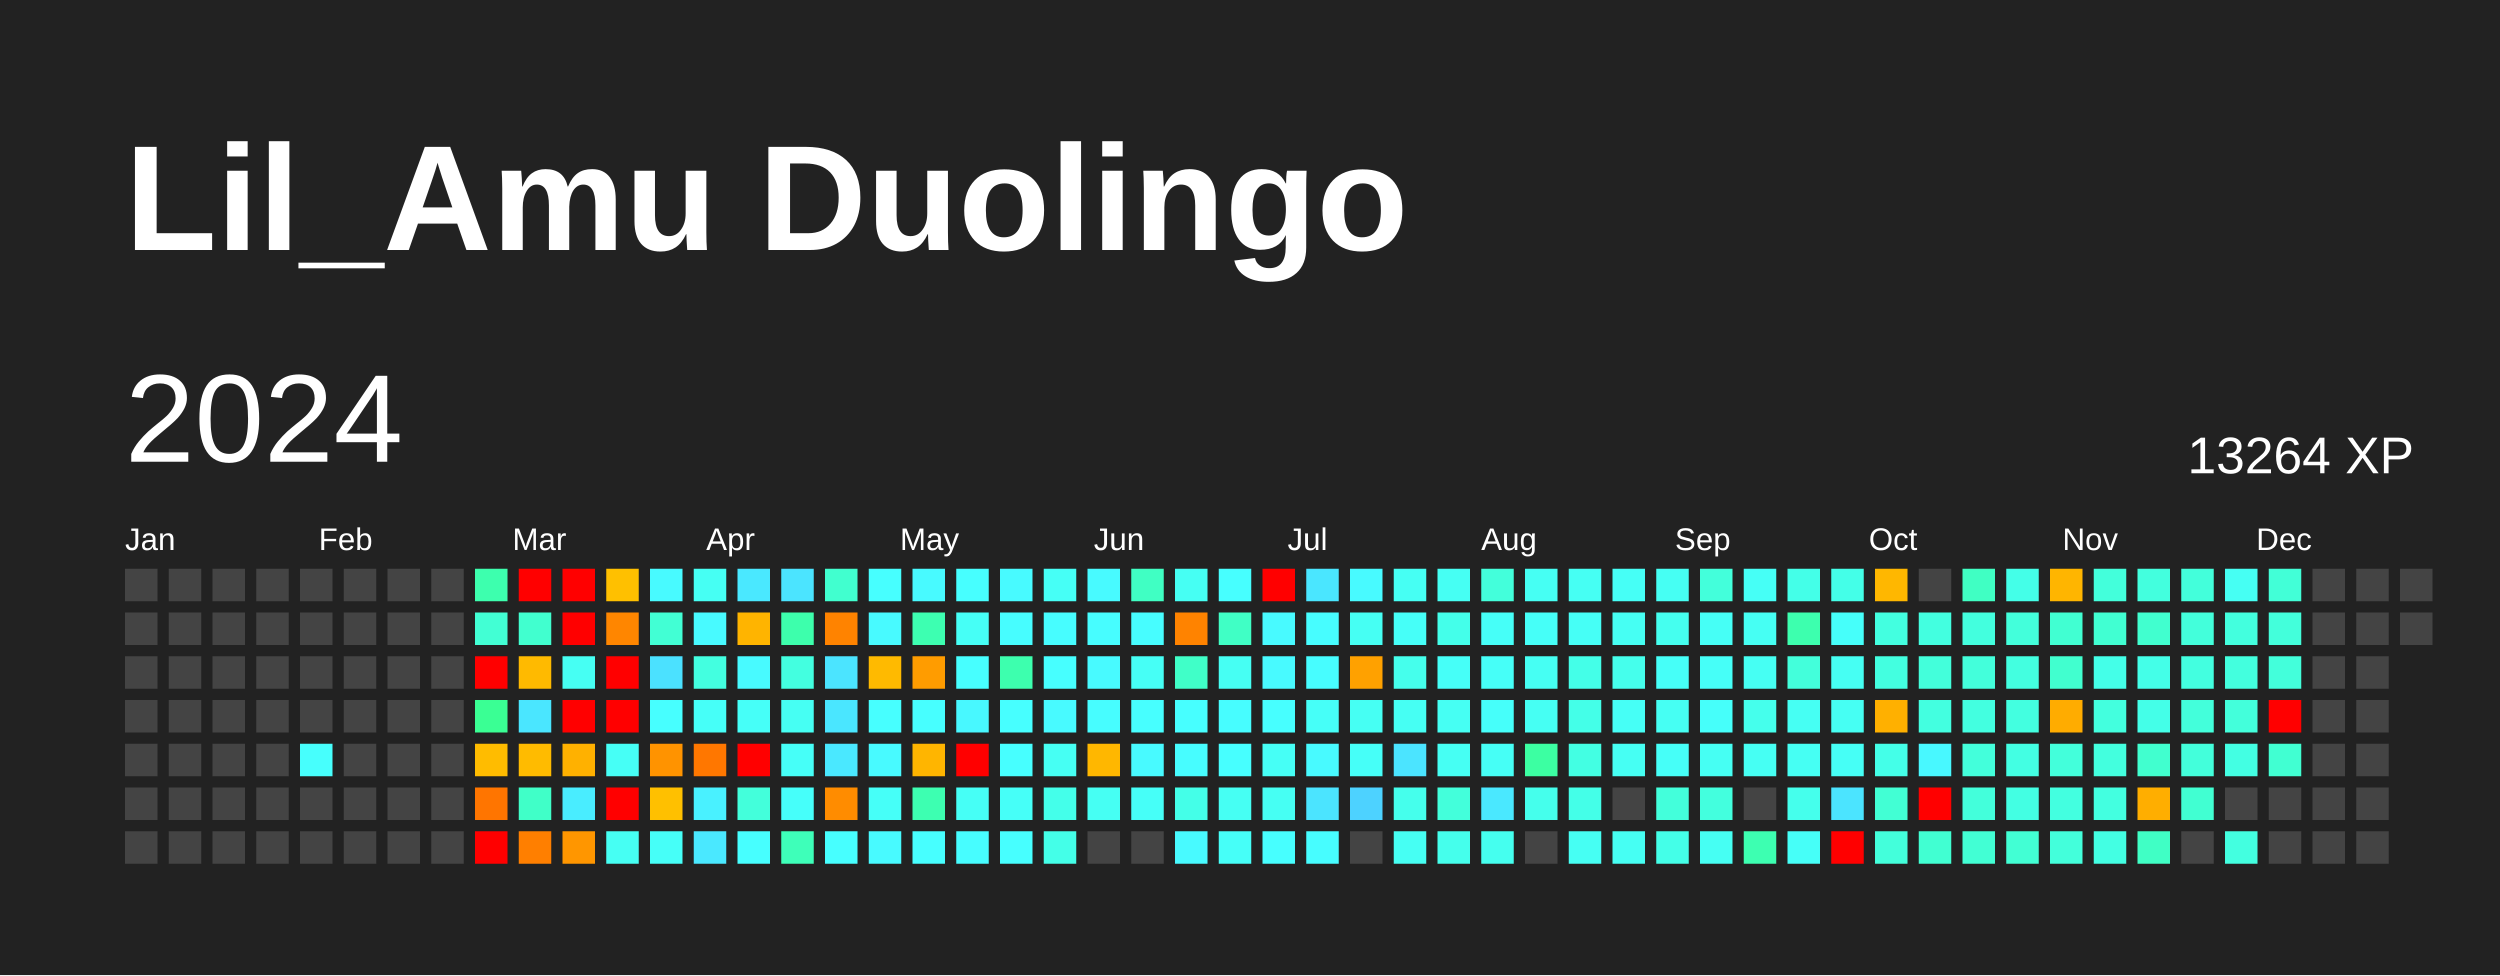
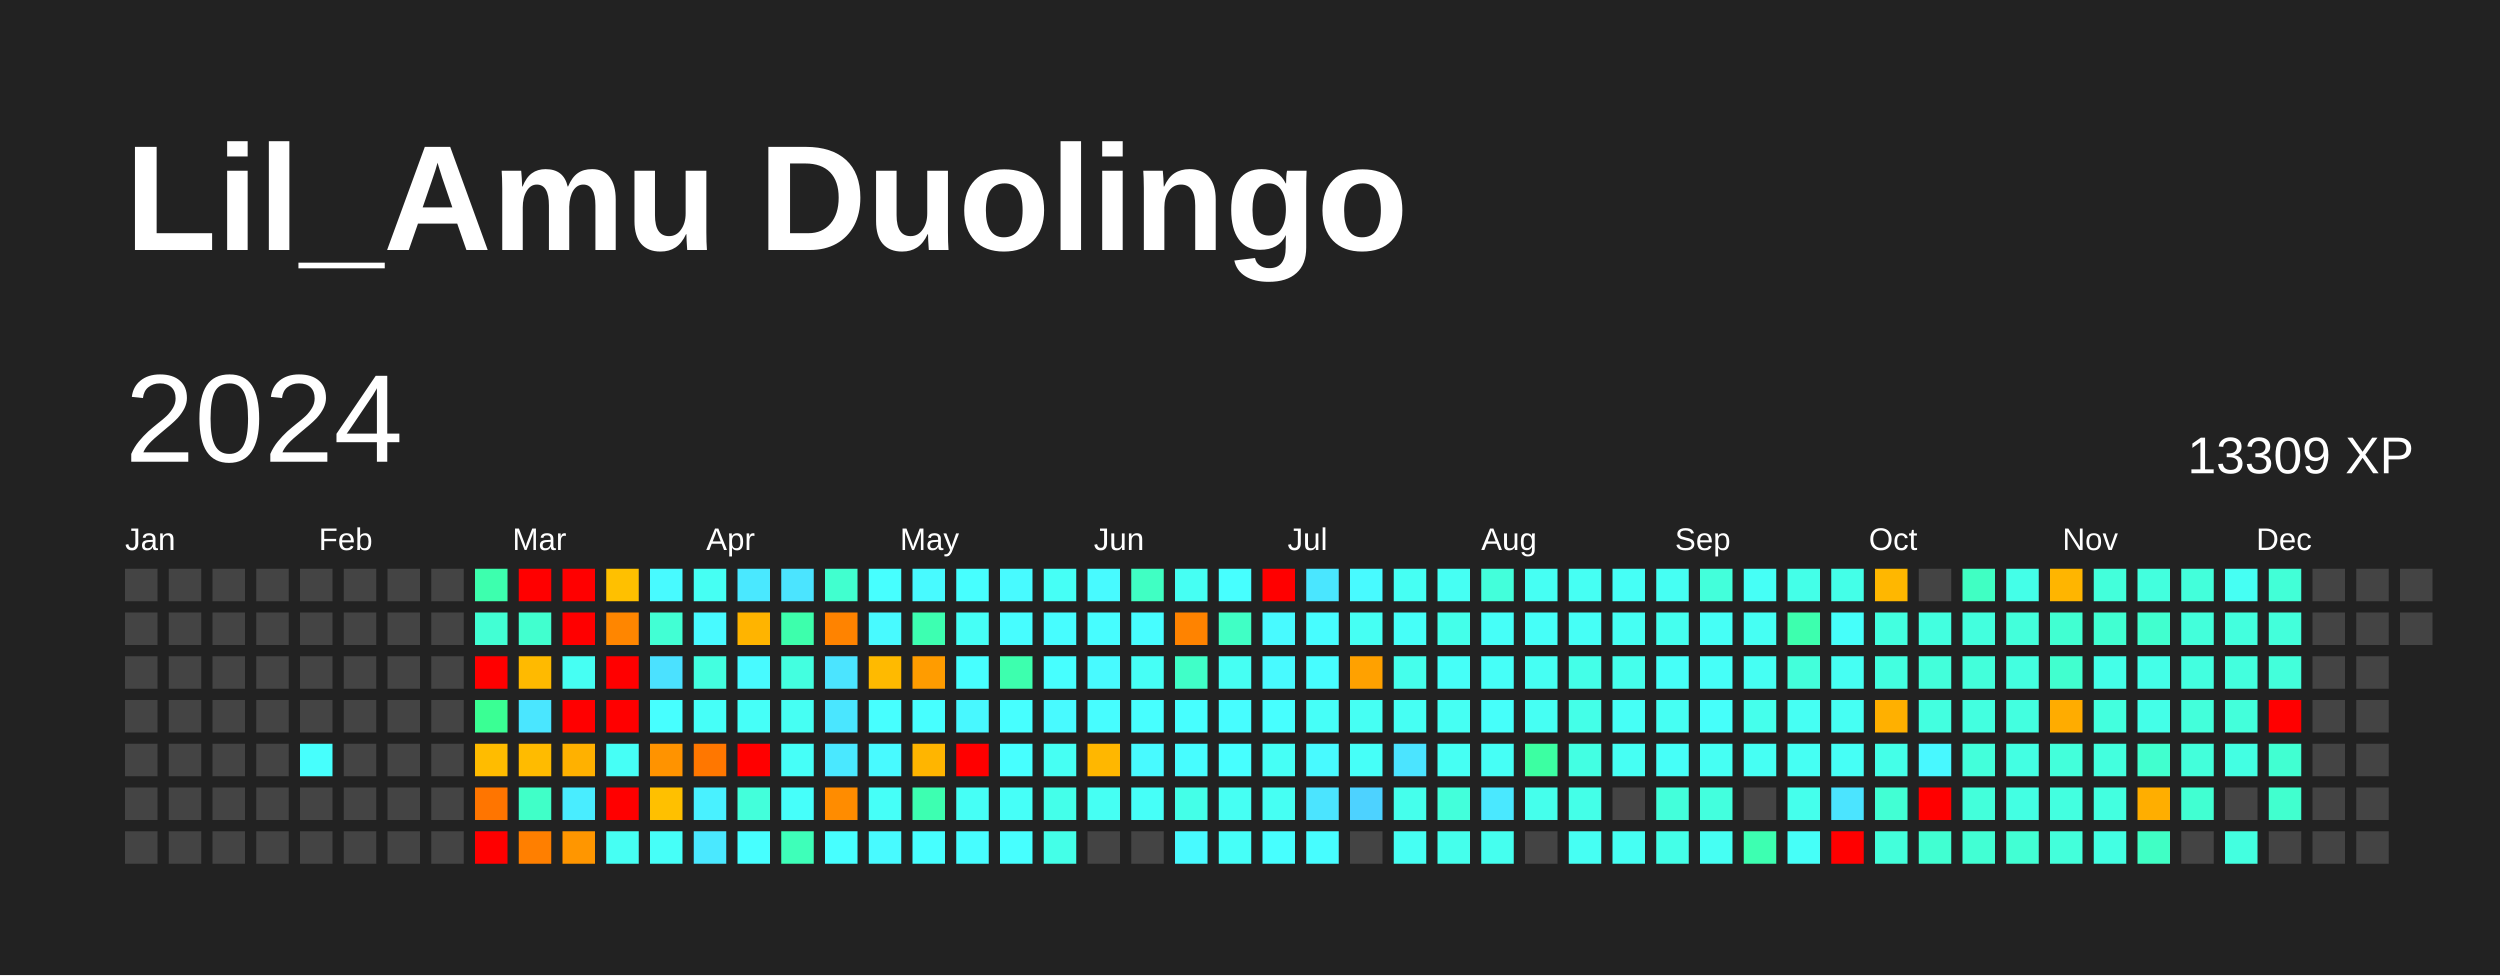
<svg xmlns="http://www.w3.org/2000/svg" baseProfile="full" height="78mm" version="1.1" viewBox="0,0,200,78" width="200mm">
  <defs />
  <rect fill="#222222" height="78" width="200" x="0" y="0" />
  <text fill="#FFFFFF" style="font-size:12px; font-family:Arial; font-weight:bold;" x="10" y="20">Lil_Amu Duolingo</text>
  <text dominant-baseline="hanging" fill="#FFFFFF" style="font-size:10.0px; font-family:Arial;" x="10" y="30">2024</text>
-   <text dominant-baseline="hanging" fill="#FFFFFF" style="font-size:4.125px; font-family:Arial;" x="175" y="35">13264 XP</text>
+   <text dominant-baseline="hanging" fill="#FFFFFF" style="font-size:4.125px; font-family:Arial;" x="175" y="35">13309 XP</text>
  <text fill="#FFFFFF" style="font-size:2.5px; font-family:Arial" x="10.0" y="44">Jan</text>
  <text fill="#FFFFFF" style="font-size:2.5px; font-family:Arial" x="25.5" y="44">Feb</text>
  <text fill="#FFFFFF" style="font-size:2.5px; font-family:Arial" x="41.0" y="44">Mar</text>
  <text fill="#FFFFFF" style="font-size:2.5px; font-family:Arial" x="56.5" y="44">Apr</text>
  <text fill="#FFFFFF" style="font-size:2.5px; font-family:Arial" x="72.0" y="44">May</text>
  <text fill="#FFFFFF" style="font-size:2.5px; font-family:Arial" x="87.5" y="44">Jun</text>
  <text fill="#FFFFFF" style="font-size:2.5px; font-family:Arial" x="103.0" y="44">Jul</text>
  <text fill="#FFFFFF" style="font-size:2.5px; font-family:Arial" x="118.5" y="44">Aug</text>
  <text fill="#FFFFFF" style="font-size:2.5px; font-family:Arial" x="134.0" y="44">Sep</text>
  <text fill="#FFFFFF" style="font-size:2.5px; font-family:Arial" x="149.5" y="44">Oct</text>
  <text fill="#FFFFFF" style="font-size:2.5px; font-family:Arial" x="165.0" y="44">Nov</text>
  <text fill="#FFFFFF" style="font-size:2.5px; font-family:Arial" x="180.5" y="44">Dec</text>
  <rect fill="#444444" height="2.6" width="2.6" x="10.0" y="45.5" />
  <rect fill="#444444" height="2.6" width="2.6" x="10.0" y="49.0" />
  <rect fill="#444444" height="2.6" width="2.6" x="10.0" y="52.5" />
  <rect fill="#444444" height="2.6" width="2.6" x="10.0" y="56.0" />
  <rect fill="#444444" height="2.6" width="2.6" x="10.0" y="59.5" />
  <rect fill="#444444" height="2.6" width="2.6" x="10.0" y="63.0" />
  <rect fill="#444444" height="2.6" width="2.6" x="10.0" y="66.5" />
  <rect fill="#444444" height="2.6" width="2.6" x="13.5" y="45.5" />
  <rect fill="#444444" height="2.6" width="2.6" x="13.5" y="49.0" />
  <rect fill="#444444" height="2.6" width="2.6" x="13.5" y="52.5" />
  <rect fill="#444444" height="2.6" width="2.6" x="13.5" y="56.0" />
  <rect fill="#444444" height="2.6" width="2.6" x="13.5" y="59.5" />
  <rect fill="#444444" height="2.6" width="2.6" x="13.5" y="63.0" />
  <rect fill="#444444" height="2.6" width="2.6" x="13.5" y="66.5" />
  <rect fill="#444444" height="2.6" width="2.6" x="17.0" y="45.5" />
  <rect fill="#444444" height="2.6" width="2.6" x="17.0" y="49.0" />
  <rect fill="#444444" height="2.6" width="2.6" x="17.0" y="52.5" />
  <rect fill="#444444" height="2.6" width="2.6" x="17.0" y="56.0" />
  <rect fill="#444444" height="2.6" width="2.6" x="17.0" y="59.5" />
  <rect fill="#444444" height="2.6" width="2.6" x="17.0" y="63.0" />
  <rect fill="#444444" height="2.6" width="2.6" x="17.0" y="66.5" />
  <rect fill="#444444" height="2.6" width="2.6" x="20.5" y="45.5" />
  <rect fill="#444444" height="2.6" width="2.6" x="20.5" y="49.0" />
  <rect fill="#444444" height="2.6" width="2.6" x="20.5" y="52.5" />
  <rect fill="#444444" height="2.6" width="2.6" x="20.5" y="56.0" />
  <rect fill="#444444" height="2.6" width="2.6" x="20.5" y="59.5" />
  <rect fill="#444444" height="2.6" width="2.6" x="20.5" y="63.0" />
  <rect fill="#444444" height="2.6" width="2.6" x="20.5" y="66.5" />
  <rect fill="#444444" height="2.6" width="2.6" x="24.0" y="45.5" />
  <rect fill="#444444" height="2.6" width="2.6" x="24.0" y="49.0" />
  <rect fill="#444444" height="2.6" width="2.6" x="24.0" y="52.5" />
  <rect fill="#444444" height="2.6" width="2.6" x="24.0" y="56.0" />
  <rect fill="#47fffd" height="2.6" width="2.6" x="24.0" y="59.5" />
  <rect fill="#444444" height="2.6" width="2.6" x="24.0" y="63.0" />
  <rect fill="#444444" height="2.6" width="2.6" x="24.0" y="66.5" />
  <rect fill="#444444" height="2.6" width="2.6" x="27.5" y="45.5" />
  <rect fill="#444444" height="2.6" width="2.6" x="27.5" y="49.0" />
  <rect fill="#444444" height="2.6" width="2.6" x="27.5" y="52.5" />
  <rect fill="#444444" height="2.6" width="2.6" x="27.5" y="56.0" />
  <rect fill="#444444" height="2.6" width="2.6" x="27.5" y="59.5" />
  <rect fill="#444444" height="2.6" width="2.6" x="27.5" y="63.0" />
  <rect fill="#444444" height="2.6" width="2.6" x="27.5" y="66.5" />
  <rect fill="#444444" height="2.6" width="2.6" x="31.0" y="45.5" />
  <rect fill="#444444" height="2.6" width="2.6" x="31.0" y="49.0" />
  <rect fill="#444444" height="2.6" width="2.6" x="31.0" y="52.5" />
  <rect fill="#444444" height="2.6" width="2.6" x="31.0" y="56.0" />
  <rect fill="#444444" height="2.6" width="2.6" x="31.0" y="59.5" />
  <rect fill="#444444" height="2.6" width="2.6" x="31.0" y="63.0" />
  <rect fill="#444444" height="2.6" width="2.6" x="31.0" y="66.5" />
  <rect fill="#444444" height="2.6" width="2.6" x="34.5" y="45.5" />
  <rect fill="#444444" height="2.6" width="2.6" x="34.5" y="49.0" />
  <rect fill="#444444" height="2.6" width="2.6" x="34.5" y="52.5" />
  <rect fill="#444444" height="2.6" width="2.6" x="34.5" y="56.0" />
  <rect fill="#444444" height="2.6" width="2.6" x="34.5" y="59.5" />
  <rect fill="#444444" height="2.6" width="2.6" x="34.5" y="63.0" />
  <rect fill="#444444" height="2.6" width="2.6" x="34.5" y="66.5" />
  <rect fill="#3dffae" height="2.6" width="2.6" x="38.0" y="45.5" />
  <rect fill="#42ffd4" height="2.6" width="2.6" x="38.0" y="49.0" />
  <rect fill="red" height="2.6" width="2.6" x="38.0" y="52.5" />
  <rect fill="#3aff94" height="2.6" width="2.6" x="38.0" y="56.0" />
  <rect fill="#ffbc00" height="2.6" width="2.6" x="38.0" y="59.5" />
  <rect fill="#ff7500" height="2.6" width="2.6" x="38.0" y="63.0" />
  <rect fill="red" height="2.6" width="2.6" x="38.0" y="66.5" />
  <rect fill="red" height="2.6" width="2.6" x="41.5" y="45.5" />
  <rect fill="#41ffcf" height="2.6" width="2.6" x="41.5" y="49.0" />
  <rect fill="#ffba00" height="2.6" width="2.6" x="41.5" y="52.5" />
  <rect fill="#4ae6ff" height="2.6" width="2.6" x="41.5" y="56.0" />
  <rect fill="#ffbb00" height="2.6" width="2.6" x="41.5" y="59.5" />
  <rect fill="#40ffc8" height="2.6" width="2.6" x="41.5" y="63.0" />
  <rect fill="#ff7f00" height="2.6" width="2.6" x="41.5" y="66.5" />
  <rect fill="red" height="2.6" width="2.6" x="45.0" y="45.5" />
  <rect fill="red" height="2.6" width="2.6" x="45.0" y="49.0" />
  <rect fill="#46fff3" height="2.6" width="2.6" x="45.0" y="52.5" />
  <rect fill="red" height="2.6" width="2.6" x="45.0" y="56.0" />
  <rect fill="#ffb100" height="2.6" width="2.6" x="45.0" y="59.5" />
  <rect fill="#49edff" height="2.6" width="2.6" x="45.0" y="63.0" />
  <rect fill="#ff9600" height="2.6" width="2.6" x="45.0" y="66.5" />
  <rect fill="#ffc000" height="2.6" width="2.6" x="48.5" y="45.5" />
  <rect fill="#ff8600" height="2.6" width="2.6" x="48.5" y="49.0" />
  <rect fill="red" height="2.6" width="2.6" x="48.5" y="52.5" />
  <rect fill="red" height="2.6" width="2.6" x="48.5" y="56.0" />
  <rect fill="#46fff6" height="2.6" width="2.6" x="48.5" y="59.5" />
  <rect fill="red" height="2.6" width="2.6" x="48.5" y="63.0" />
  <rect fill="#46fff3" height="2.6" width="2.6" x="48.5" y="66.5" />
  <rect fill="#48faff" height="2.6" width="2.6" x="52.0" y="45.5" />
  <rect fill="#42ffd4" height="2.6" width="2.6" x="52.0" y="49.0" />
  <rect fill="#4be1ff" height="2.6" width="2.6" x="52.0" y="52.5" />
  <rect fill="#47ffff" height="2.6" width="2.6" x="52.0" y="56.0" />
  <rect fill="#ff9300" height="2.6" width="2.6" x="52.0" y="59.5" />
  <rect fill="#ffc000" height="2.6" width="2.6" x="52.0" y="63.0" />
  <rect fill="#46fff8" height="2.6" width="2.6" x="52.0" y="66.5" />
  <rect fill="#46fff3" height="2.6" width="2.6" x="55.5" y="45.5" />
  <rect fill="#48faff" height="2.6" width="2.6" x="55.5" y="49.0" />
  <rect fill="#43ffe0" height="2.6" width="2.6" x="55.5" y="52.5" />
  <rect fill="#46fff8" height="2.6" width="2.6" x="55.5" y="56.0" />
  <rect fill="#ff7700" height="2.6" width="2.6" x="55.5" y="59.5" />
  <rect fill="#49f1ff" height="2.6" width="2.6" x="55.5" y="63.0" />
  <rect fill="#4ae8ff" height="2.6" width="2.6" x="55.5" y="66.5" />
  <rect fill="#4ae8ff" height="2.6" width="2.6" x="59.0" y="45.5" />
  <rect fill="#ffb400" height="2.6" width="2.6" x="59.0" y="49.0" />
  <rect fill="#48faff" height="2.6" width="2.6" x="59.0" y="52.5" />
  <rect fill="#46fff8" height="2.6" width="2.6" x="59.0" y="56.0" />
  <rect fill="red" height="2.6" width="2.6" x="59.0" y="59.5" />
  <rect fill="#43ffdb" height="2.6" width="2.6" x="59.0" y="63.0" />
  <rect fill="#47ffff" height="2.6" width="2.6" x="59.0" y="66.5" />
  <rect fill="#4be4ff" height="2.6" width="2.6" x="62.5" y="45.5" />
  <rect fill="#3dffac" height="2.6" width="2.6" x="62.5" y="49.0" />
  <rect fill="#43ffe0" height="2.6" width="2.6" x="62.5" y="52.5" />
  <rect fill="#46fff3" height="2.6" width="2.6" x="62.5" y="56.0" />
  <rect fill="#46fff8" height="2.6" width="2.6" x="62.5" y="59.5" />
  <rect fill="#46fffa" height="2.6" width="2.6" x="62.5" y="63.0" />
  <rect fill="#3effb9" height="2.6" width="2.6" x="62.5" y="66.5" />
  <rect fill="#41ffcf" height="2.6" width="2.6" x="66.0" y="45.5" />
  <rect fill="#ff8300" height="2.6" width="2.6" x="66.0" y="49.0" />
  <rect fill="#4be4ff" height="2.6" width="2.6" x="66.0" y="52.5" />
  <rect fill="#4ae6ff" height="2.6" width="2.6" x="66.0" y="56.0" />
  <rect fill="#4ae8ff" height="2.6" width="2.6" x="66.0" y="59.5" />
  <rect fill="#ff8c00" height="2.6" width="2.6" x="66.0" y="63.0" />
  <rect fill="#47ffff" height="2.6" width="2.6" x="66.0" y="66.5" />
  <rect fill="#47ffff" height="2.6" width="2.6" x="69.5" y="45.5" />
  <rect fill="#48faff" height="2.6" width="2.6" x="69.5" y="49.0" />
  <rect fill="#ffba00" height="2.6" width="2.6" x="69.5" y="52.5" />
  <rect fill="#47ffff" height="2.6" width="2.6" x="69.5" y="56.0" />
  <rect fill="#48faff" height="2.6" width="2.6" x="69.5" y="59.5" />
  <rect fill="#46fff8" height="2.6" width="2.6" x="69.5" y="63.0" />
  <rect fill="#48faff" height="2.6" width="2.6" x="69.5" y="66.5" />
  <rect fill="#48faff" height="2.6" width="2.6" x="73.0" y="45.5" />
  <rect fill="#3dffb1" height="2.6" width="2.6" x="73.0" y="49.0" />
  <rect fill="#ff9c00" height="2.6" width="2.6" x="73.0" y="52.5" />
  <rect fill="#47ffff" height="2.6" width="2.6" x="73.0" y="56.0" />
  <rect fill="#ffb500" height="2.6" width="2.6" x="73.0" y="59.5" />
  <rect fill="#3dffb1" height="2.6" width="2.6" x="73.0" y="63.0" />
  <rect fill="#47ffff" height="2.6" width="2.6" x="73.0" y="66.5" />
  <rect fill="#47ffff" height="2.6" width="2.6" x="76.5" y="45.5" />
  <rect fill="#46fff6" height="2.6" width="2.6" x="76.5" y="49.0" />
  <rect fill="#47ffff" height="2.6" width="2.6" x="76.5" y="52.5" />
  <rect fill="#48f8ff" height="2.6" width="2.6" x="76.5" y="56.0" />
  <rect fill="red" height="2.6" width="2.6" x="76.5" y="59.5" />
  <rect fill="#46fff6" height="2.6" width="2.6" x="76.5" y="63.0" />
  <rect fill="#47fdff" height="2.6" width="2.6" x="76.5" y="66.5" />
  <rect fill="#48faff" height="2.6" width="2.6" x="80.0" y="45.5" />
  <rect fill="#47fdff" height="2.6" width="2.6" x="80.0" y="49.0" />
  <rect fill="#3dffae" height="2.6" width="2.6" x="80.0" y="52.5" />
  <rect fill="#47ffff" height="2.6" width="2.6" x="80.0" y="56.0" />
  <rect fill="#47ffff" height="2.6" width="2.6" x="80.0" y="59.5" />
  <rect fill="#46fff8" height="2.6" width="2.6" x="80.0" y="63.0" />
  <rect fill="#47ffff" height="2.6" width="2.6" x="80.0" y="66.5" />
  <rect fill="#46fff6" height="2.6" width="2.6" x="83.5" y="45.5" />
  <rect fill="#47fdff" height="2.6" width="2.6" x="83.5" y="49.0" />
  <rect fill="#47ffff" height="2.6" width="2.6" x="83.5" y="52.5" />
  <rect fill="#48faff" height="2.6" width="2.6" x="83.5" y="56.0" />
  <rect fill="#46fff3" height="2.6" width="2.6" x="83.5" y="59.5" />
  <rect fill="#44ffea" height="2.6" width="2.6" x="83.5" y="63.0" />
  <rect fill="#44ffe8" height="2.6" width="2.6" x="83.5" y="66.5" />
  <rect fill="#48faff" height="2.6" width="2.6" x="87.0" y="45.5" />
  <rect fill="#47fdff" height="2.6" width="2.6" x="87.0" y="49.0" />
  <rect fill="#48faff" height="2.6" width="2.6" x="87.0" y="52.5" />
  <rect fill="#47fdff" height="2.6" width="2.6" x="87.0" y="56.0" />
  <rect fill="#ffb700" height="2.6" width="2.6" x="87.0" y="59.5" />
  <rect fill="#46fff3" height="2.6" width="2.6" x="87.0" y="63.0" />
  <rect fill="#444444" height="2.6" width="2.6" x="87.0" y="66.5" />
  <rect fill="#40ffc3" height="2.6" width="2.6" x="90.5" y="45.5" />
  <rect fill="#47fdff" height="2.6" width="2.6" x="90.5" y="49.0" />
  <rect fill="#46fff6" height="2.6" width="2.6" x="90.5" y="52.5" />
  <rect fill="#47ffff" height="2.6" width="2.6" x="90.5" y="56.0" />
  <rect fill="#48faff" height="2.6" width="2.6" x="90.5" y="59.5" />
  <rect fill="#46fff8" height="2.6" width="2.6" x="90.5" y="63.0" />
  <rect fill="#444444" height="2.6" width="2.6" x="90.5" y="66.5" />
  <rect fill="#46fff3" height="2.6" width="2.6" x="94.0" y="45.5" />
  <rect fill="#ff8300" height="2.6" width="2.6" x="94.0" y="49.0" />
  <rect fill="#40ffc8" height="2.6" width="2.6" x="94.0" y="52.5" />
  <rect fill="#47ffff" height="2.6" width="2.6" x="94.0" y="56.0" />
  <rect fill="#47fdff" height="2.6" width="2.6" x="94.0" y="59.5" />
  <rect fill="#44ffe8" height="2.6" width="2.6" x="94.0" y="63.0" />
  <rect fill="#48faff" height="2.6" width="2.6" x="94.0" y="66.5" />
  <rect fill="#47ffff" height="2.6" width="2.6" x="97.5" y="45.5" />
  <rect fill="#40ffc5" height="2.6" width="2.6" x="97.5" y="49.0" />
  <rect fill="#46fff3" height="2.6" width="2.6" x="97.5" y="52.5" />
  <rect fill="#47fdff" height="2.6" width="2.6" x="97.5" y="56.0" />
  <rect fill="#47ffff" height="2.6" width="2.6" x="97.5" y="59.5" />
  <rect fill="#46fff3" height="2.6" width="2.6" x="97.5" y="63.0" />
  <rect fill="#46fff8" height="2.6" width="2.6" x="97.5" y="66.5" />
  <rect fill="red" height="2.6" width="2.6" x="101.0" y="45.5" />
  <rect fill="#48faff" height="2.6" width="2.6" x="101.0" y="49.0" />
  <rect fill="#48faff" height="2.6" width="2.6" x="101.0" y="52.5" />
  <rect fill="#47ffff" height="2.6" width="2.6" x="101.0" y="56.0" />
  <rect fill="#46fff6" height="2.6" width="2.6" x="101.0" y="59.5" />
  <rect fill="#46fff3" height="2.6" width="2.6" x="101.0" y="63.0" />
  <rect fill="#47ffff" height="2.6" width="2.6" x="101.0" y="66.5" />
  <rect fill="#4ae6ff" height="2.6" width="2.6" x="104.5" y="45.5" />
  <rect fill="#47fdff" height="2.6" width="2.6" x="104.5" y="49.0" />
  <rect fill="#47fdff" height="2.6" width="2.6" x="104.5" y="52.5" />
  <rect fill="#46fff8" height="2.6" width="2.6" x="104.5" y="56.0" />
  <rect fill="#48faff" height="2.6" width="2.6" x="104.5" y="59.5" />
  <rect fill="#4be4ff" height="2.6" width="2.6" x="104.5" y="63.0" />
  <rect fill="#47fdff" height="2.6" width="2.6" x="104.5" y="66.5" />
  <rect fill="#48faff" height="2.6" width="2.6" x="108.0" y="45.5" />
  <rect fill="#46fff3" height="2.6" width="2.6" x="108.0" y="49.0" />
  <rect fill="#ffa100" height="2.6" width="2.6" x="108.0" y="52.5" />
  <rect fill="#46fff3" height="2.6" width="2.6" x="108.0" y="56.0" />
  <rect fill="#46fff8" height="2.6" width="2.6" x="108.0" y="59.5" />
  <rect fill="#4dd2ff" height="2.6" width="2.6" x="108.0" y="63.0" />
  <rect fill="#444444" height="2.6" width="2.6" x="108.0" y="66.5" />
  <rect fill="#46fff3" height="2.6" width="2.6" x="111.5" y="45.5" />
  <rect fill="#46fff8" height="2.6" width="2.6" x="111.5" y="49.0" />
  <rect fill="#45ffec" height="2.6" width="2.6" x="111.5" y="52.5" />
  <rect fill="#46fff3" height="2.6" width="2.6" x="111.5" y="56.0" />
  <rect fill="#4be4ff" height="2.6" width="2.6" x="111.5" y="59.5" />
  <rect fill="#45ffec" height="2.6" width="2.6" x="111.5" y="63.0" />
  <rect fill="#46fff3" height="2.6" width="2.6" x="111.5" y="66.5" />
  <rect fill="#46fff3" height="2.6" width="2.6" x="115.0" y="45.5" />
  <rect fill="#44ffea" height="2.6" width="2.6" x="115.0" y="49.0" />
  <rect fill="#46fff8" height="2.6" width="2.6" x="115.0" y="52.5" />
  <rect fill="#46fff3" height="2.6" width="2.6" x="115.0" y="56.0" />
  <rect fill="#46fff3" height="2.6" width="2.6" x="115.0" y="59.5" />
  <rect fill="#43ffdb" height="2.6" width="2.6" x="115.0" y="63.0" />
  <rect fill="#45ffec" height="2.6" width="2.6" x="115.0" y="66.5" />
  <rect fill="#43ffdb" height="2.6" width="2.6" x="118.5" y="45.5" />
  <rect fill="#46fff8" height="2.6" width="2.6" x="118.5" y="49.0" />
  <rect fill="#46fff8" height="2.6" width="2.6" x="118.5" y="52.5" />
  <rect fill="#46fffa" height="2.6" width="2.6" x="118.5" y="56.0" />
  <rect fill="#46fff6" height="2.6" width="2.6" x="118.5" y="59.5" />
  <rect fill="#4ae8ff" height="2.6" width="2.6" x="118.5" y="63.0" />
  <rect fill="#45ffef" height="2.6" width="2.6" x="118.5" y="66.5" />
  <rect fill="#46fff3" height="2.6" width="2.6" x="122.0" y="45.5" />
  <rect fill="#46fff8" height="2.6" width="2.6" x="122.0" y="49.0" />
  <rect fill="#46fff3" height="2.6" width="2.6" x="122.0" y="52.5" />
  <rect fill="#46fff3" height="2.6" width="2.6" x="122.0" y="56.0" />
  <rect fill="#3cffa2" height="2.6" width="2.6" x="122.0" y="59.5" />
  <rect fill="#45ffec" height="2.6" width="2.6" x="122.0" y="63.0" />
  <rect fill="#444444" height="2.6" width="2.6" x="122.0" y="66.5" />
  <rect fill="#46fff3" height="2.6" width="2.6" x="125.5" y="45.5" />
  <rect fill="#46fff6" height="2.6" width="2.6" x="125.5" y="49.0" />
  <rect fill="#44ffe8" height="2.6" width="2.6" x="125.5" y="52.5" />
  <rect fill="#44ffe8" height="2.6" width="2.6" x="125.5" y="56.0" />
  <rect fill="#43ffe3" height="2.6" width="2.6" x="125.5" y="59.5" />
  <rect fill="#44ffe8" height="2.6" width="2.6" x="125.5" y="63.0" />
  <rect fill="#46fff3" height="2.6" width="2.6" x="125.5" y="66.5" />
  <rect fill="#46fff6" height="2.6" width="2.6" x="129.0" y="45.5" />
  <rect fill="#46fff3" height="2.6" width="2.6" x="129.0" y="49.0" />
  <rect fill="#45ffec" height="2.6" width="2.6" x="129.0" y="52.5" />
  <rect fill="#46fff6" height="2.6" width="2.6" x="129.0" y="56.0" />
  <rect fill="#46fff3" height="2.6" width="2.6" x="129.0" y="59.5" />
  <rect fill="#444444" height="2.6" width="2.6" x="129.0" y="63.0" />
  <rect fill="#46fff3" height="2.6" width="2.6" x="129.0" y="66.5" />
  <rect fill="#46fff3" height="2.6" width="2.6" x="132.5" y="45.5" />
  <rect fill="#45ffef" height="2.6" width="2.6" x="132.5" y="49.0" />
  <rect fill="#46fff8" height="2.6" width="2.6" x="132.5" y="52.5" />
  <rect fill="#46fff3" height="2.6" width="2.6" x="132.5" y="56.0" />
  <rect fill="#46fff8" height="2.6" width="2.6" x="132.5" y="59.5" />
  <rect fill="#43ffdb" height="2.6" width="2.6" x="132.5" y="63.0" />
  <rect fill="#44ffe8" height="2.6" width="2.6" x="132.5" y="66.5" />
  <rect fill="#43ffdb" height="2.6" width="2.6" x="136.0" y="45.5" />
  <rect fill="#46fff6" height="2.6" width="2.6" x="136.0" y="49.0" />
  <rect fill="#46fff8" height="2.6" width="2.6" x="136.0" y="52.5" />
  <rect fill="#46fffa" height="2.6" width="2.6" x="136.0" y="56.0" />
  <rect fill="#46fff3" height="2.6" width="2.6" x="136.0" y="59.5" />
  <rect fill="#43ffde" height="2.6" width="2.6" x="136.0" y="63.0" />
  <rect fill="#46fff3" height="2.6" width="2.6" x="136.0" y="66.5" />
  <rect fill="#46fff6" height="2.6" width="2.6" x="139.5" y="45.5" />
  <rect fill="#46fff3" height="2.6" width="2.6" x="139.5" y="49.0" />
  <rect fill="#46fff3" height="2.6" width="2.6" x="139.5" y="52.5" />
  <rect fill="#45ffec" height="2.6" width="2.6" x="139.5" y="56.0" />
  <rect fill="#46fff3" height="2.6" width="2.6" x="139.5" y="59.5" />
  <rect fill="#444444" height="2.6" width="2.6" x="139.5" y="63.0" />
  <rect fill="#3dffb1" height="2.6" width="2.6" x="139.5" y="66.5" />
  <rect fill="#44ffe8" height="2.6" width="2.6" x="143.0" y="45.5" />
  <rect fill="#3dffae" height="2.6" width="2.6" x="143.0" y="49.0" />
  <rect fill="#43ffdb" height="2.6" width="2.6" x="143.0" y="52.5" />
  <rect fill="#46fff3" height="2.6" width="2.6" x="143.0" y="56.0" />
  <rect fill="#46fff3" height="2.6" width="2.6" x="143.0" y="59.5" />
  <rect fill="#45ffec" height="2.6" width="2.6" x="143.0" y="63.0" />
  <rect fill="#46fff8" height="2.6" width="2.6" x="143.0" y="66.5" />
  <rect fill="#44ffe8" height="2.6" width="2.6" x="146.5" y="45.5" />
  <rect fill="#46fffa" height="2.6" width="2.6" x="146.5" y="49.0" />
  <rect fill="#46fff3" height="2.6" width="2.6" x="146.5" y="52.5" />
  <rect fill="#46fff3" height="2.6" width="2.6" x="146.5" y="56.0" />
  <rect fill="#46fff6" height="2.6" width="2.6" x="146.5" y="59.5" />
  <rect fill="#4be4ff" height="2.6" width="2.6" x="146.5" y="63.0" />
  <rect fill="red" height="2.6" width="2.6" x="146.5" y="66.5" />
  <rect fill="#ffb700" height="2.6" width="2.6" x="150.0" y="45.5" />
  <rect fill="#43ffe0" height="2.6" width="2.6" x="150.0" y="49.0" />
  <rect fill="#43ffe0" height="2.6" width="2.6" x="150.0" y="52.5" />
  <rect fill="#ffb000" height="2.6" width="2.6" x="150.0" y="56.0" />
  <rect fill="#44ffe8" height="2.6" width="2.6" x="150.0" y="59.5" />
  <rect fill="#42ffd4" height="2.6" width="2.6" x="150.0" y="63.0" />
  <rect fill="#43ffdb" height="2.6" width="2.6" x="150.0" y="66.5" />
  <rect fill="#444444" height="2.6" width="2.6" x="153.5" y="45.5" />
  <rect fill="#43ffe0" height="2.6" width="2.6" x="153.5" y="49.0" />
  <rect fill="#43ffdb" height="2.6" width="2.6" x="153.5" y="52.5" />
  <rect fill="#43ffe0" height="2.6" width="2.6" x="153.5" y="56.0" />
  <rect fill="#48f8ff" height="2.6" width="2.6" x="153.5" y="59.5" />
  <rect fill="red" height="2.6" width="2.6" x="153.5" y="63.0" />
  <rect fill="#41ffd2" height="2.6" width="2.6" x="153.5" y="66.5" />
  <rect fill="#40ffc3" height="2.6" width="2.6" x="157.0" y="45.5" />
  <rect fill="#43ffde" height="2.6" width="2.6" x="157.0" y="49.0" />
  <rect fill="#43ffdb" height="2.6" width="2.6" x="157.0" y="52.5" />
  <rect fill="#43ffe0" height="2.6" width="2.6" x="157.0" y="56.0" />
  <rect fill="#43ffdb" height="2.6" width="2.6" x="157.0" y="59.5" />
  <rect fill="#43ffdb" height="2.6" width="2.6" x="157.0" y="63.0" />
  <rect fill="#42ffd4" height="2.6" width="2.6" x="157.0" y="66.5" />
  <rect fill="#44ffe8" height="2.6" width="2.6" x="160.5" y="45.5" />
  <rect fill="#43ffdb" height="2.6" width="2.6" x="160.5" y="49.0" />
  <rect fill="#43ffe0" height="2.6" width="2.6" x="160.5" y="52.5" />
  <rect fill="#43ffe0" height="2.6" width="2.6" x="160.5" y="56.0" />
  <rect fill="#43ffe3" height="2.6" width="2.6" x="160.5" y="59.5" />
  <rect fill="#43ffe3" height="2.6" width="2.6" x="160.5" y="63.0" />
  <rect fill="#42ffd4" height="2.6" width="2.6" x="160.5" y="66.5" />
  <rect fill="#ffb500" height="2.6" width="2.6" x="164.0" y="45.5" />
  <rect fill="#41ffd2" height="2.6" width="2.6" x="164.0" y="49.0" />
  <rect fill="#41ffcf" height="2.6" width="2.6" x="164.0" y="52.5" />
  <rect fill="#ffac00" height="2.6" width="2.6" x="164.0" y="56.0" />
  <rect fill="#43ffdb" height="2.6" width="2.6" x="164.0" y="59.5" />
  <rect fill="#43ffe0" height="2.6" width="2.6" x="164.0" y="63.0" />
  <rect fill="#43ffdb" height="2.6" width="2.6" x="164.0" y="66.5" />
  <rect fill="#43ffdb" height="2.6" width="2.6" x="167.5" y="45.5" />
  <rect fill="#41ffd2" height="2.6" width="2.6" x="167.5" y="49.0" />
  <rect fill="#44ffe8" height="2.6" width="2.6" x="167.5" y="52.5" />
  <rect fill="#43ffde" height="2.6" width="2.6" x="167.5" y="56.0" />
  <rect fill="#43ffde" height="2.6" width="2.6" x="167.5" y="59.5" />
  <rect fill="#43ffe0" height="2.6" width="2.6" x="167.5" y="63.0" />
  <rect fill="#43ffe3" height="2.6" width="2.6" x="167.5" y="66.5" />
  <rect fill="#43ffde" height="2.6" width="2.6" x="171.0" y="45.5" />
  <rect fill="#41ffcf" height="2.6" width="2.6" x="171.0" y="49.0" />
  <rect fill="#44ffe8" height="2.6" width="2.6" x="171.0" y="52.5" />
  <rect fill="#44ffe8" height="2.6" width="2.6" x="171.0" y="56.0" />
  <rect fill="#41ffcf" height="2.6" width="2.6" x="171.0" y="59.5" />
  <rect fill="#ffae00" height="2.6" width="2.6" x="171.0" y="63.0" />
  <rect fill="#40ffc5" height="2.6" width="2.6" x="171.0" y="66.5" />
  <rect fill="#43ffdb" height="2.6" width="2.6" x="174.5" y="45.5" />
  <rect fill="#43ffdb" height="2.6" width="2.6" x="174.5" y="49.0" />
  <rect fill="#43ffe0" height="2.6" width="2.6" x="174.5" y="52.5" />
  <rect fill="#43ffdb" height="2.6" width="2.6" x="174.5" y="56.0" />
  <rect fill="#43ffdb" height="2.6" width="2.6" x="174.5" y="59.5" />
  <rect fill="#41ffd2" height="2.6" width="2.6" x="174.5" y="63.0" />
  <rect fill="#444444" height="2.6" width="2.6" x="174.5" y="66.5" />
  <rect fill="#46fff3" height="2.6" width="2.6" x="178.0" y="45.5" />
  <rect fill="#43ffde" height="2.6" width="2.6" x="178.0" y="49.0" />
  <rect fill="#43ffde" height="2.6" width="2.6" x="178.0" y="52.5" />
  <rect fill="#43ffdb" height="2.6" width="2.6" x="178.0" y="56.0" />
  <rect fill="#43ffe3" height="2.6" width="2.6" x="178.0" y="59.5" />
  <rect fill="#444444" height="2.6" width="2.6" x="178.0" y="63.0" />
  <rect fill="#43ffe0" height="2.6" width="2.6" x="178.0" y="66.5" />
  <rect fill="#42ffd7" height="2.6" width="2.6" x="181.5" y="45.5" />
  <rect fill="#43ffdb" height="2.6" width="2.6" x="181.5" y="49.0" />
  <rect fill="#43ffdb" height="2.6" width="2.6" x="181.5" y="52.5" />
  <rect fill="red" height="2.6" width="2.6" x="181.5" y="56.0" />
  <rect fill="#41ffd2" height="2.6" width="2.6" x="181.5" y="59.5" />
-   <rect fill="#444444" height="2.6" width="2.6" x="181.5" y="63.0" />
+   <rect fill="#41ffcf" height="2.6" width="2.6" x="181.5" y="63.0" />
  <rect fill="#444444" height="2.6" width="2.6" x="181.5" y="66.5" />
  <rect fill="#444444" height="2.6" width="2.6" x="185.0" y="45.5" />
  <rect fill="#444444" height="2.6" width="2.6" x="185.0" y="49.0" />
  <rect fill="#444444" height="2.6" width="2.6" x="185.0" y="52.5" />
  <rect fill="#444444" height="2.6" width="2.6" x="185.0" y="56.0" />
  <rect fill="#444444" height="2.6" width="2.6" x="185.0" y="59.5" />
  <rect fill="#444444" height="2.6" width="2.6" x="185.0" y="63.0" />
  <rect fill="#444444" height="2.6" width="2.6" x="185.0" y="66.5" />
  <rect fill="#444444" height="2.6" width="2.6" x="188.5" y="45.5" />
  <rect fill="#444444" height="2.6" width="2.6" x="188.5" y="49.0" />
  <rect fill="#444444" height="2.6" width="2.6" x="188.5" y="52.5" />
  <rect fill="#444444" height="2.6" width="2.6" x="188.5" y="56.0" />
  <rect fill="#444444" height="2.6" width="2.6" x="188.5" y="59.5" />
  <rect fill="#444444" height="2.6" width="2.6" x="188.5" y="63.0" />
  <rect fill="#444444" height="2.6" width="2.6" x="188.5" y="66.5" />
  <rect fill="#444444" height="2.6" width="2.6" x="192.0" y="45.5" />
  <rect fill="#444444" height="2.6" width="2.6" x="192.0" y="49.0" />
</svg>
